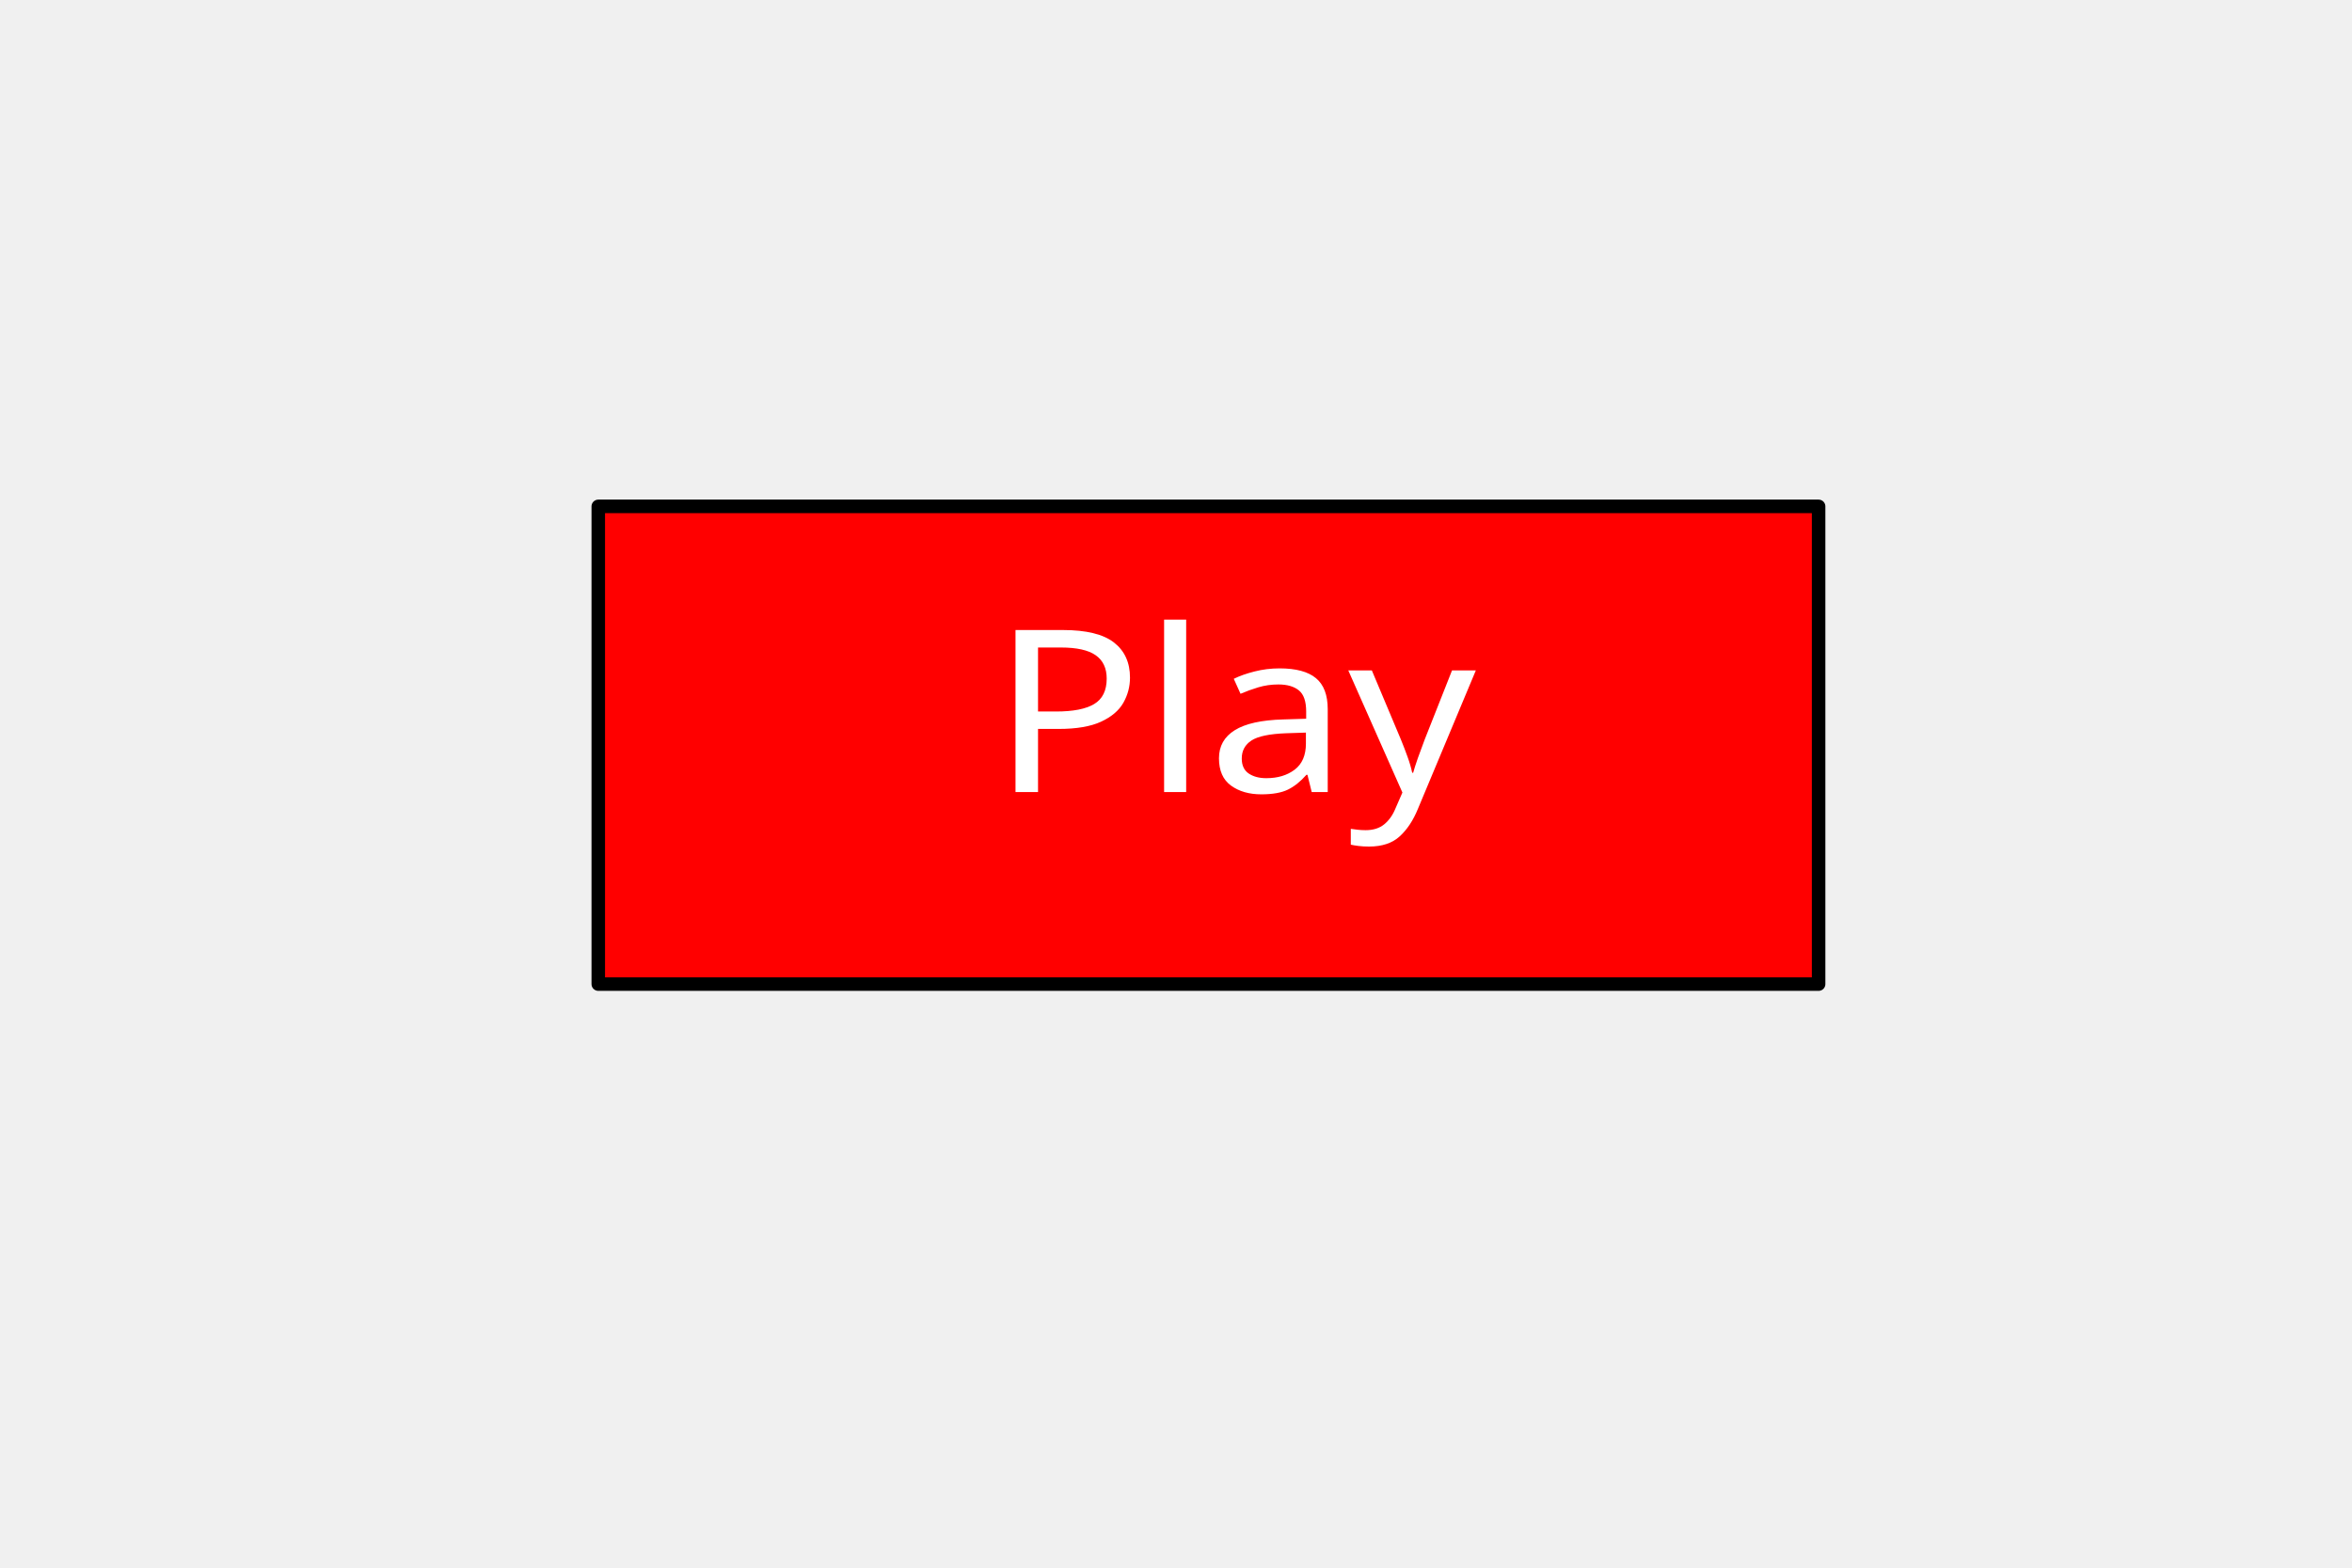
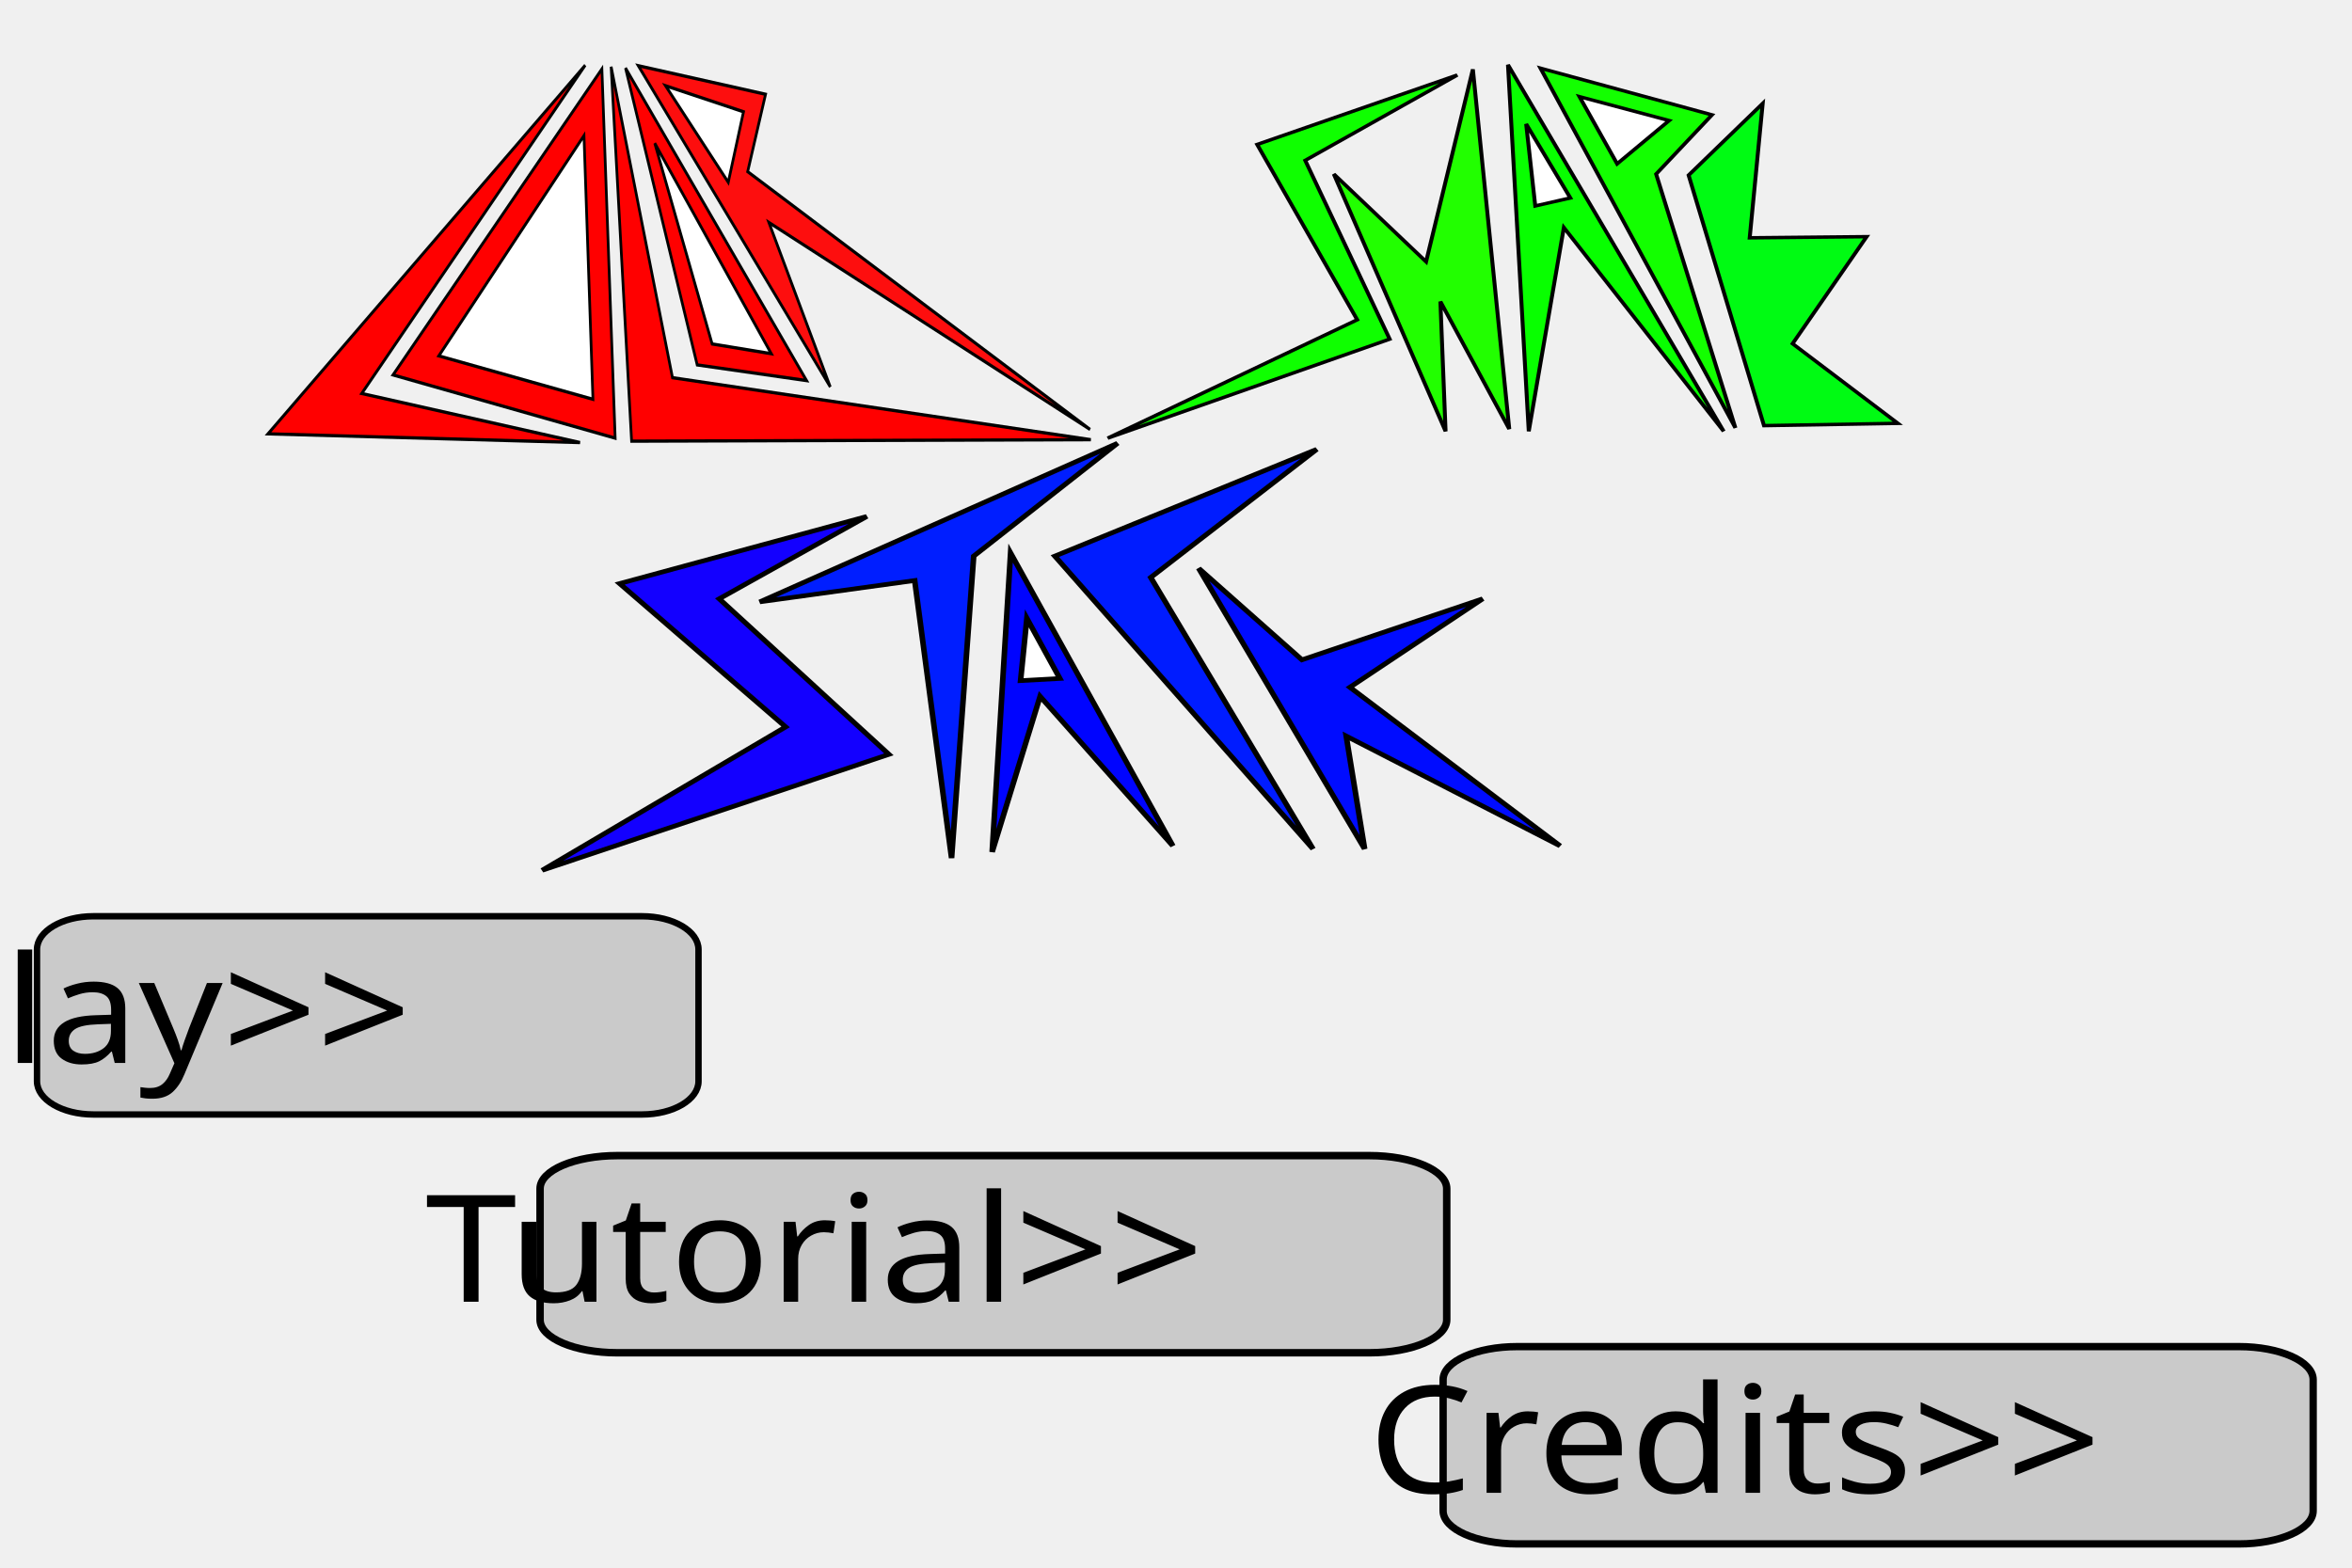
<svg xmlns="http://www.w3.org/2000/svg" width="600" height="400" viewBox="0 0 600 400" id="svg2" version="1.1">
-   <defs id="defs4" />
+   <defs id="defs4">
+   </defs>
  <g id="layer1" transform="translate(0,-652.3623)">
-     <rect style="opacity:1;fill:#ff0000;fill-opacity:1;fill-rule:nonzero;stroke:#000000;stroke-width:3.448;stroke-linecap:butt;stroke-linejoin:round;stroke-miterlimit:4;stroke-dasharray:none;stroke-dashoffset:0;stroke-opacity:1" id="rect4136" width="311.314" height="121.891" x="152.619" y="781.566" />
-     <text xml:space="preserve" style="font-style:normal;font-weight:normal;font-size:6.085px;line-height:161%;font-family:Sans;text-align:center;letter-spacing:0px;word-spacing:0px;text-anchor:middle;fill:#ffffff;fill-opacity:1;stroke:none;stroke-width:1px;stroke-linecap:butt;stroke-linejoin:miter;stroke-opacity:1" x="303.459" y="897.738" id="text4138" transform="scale(1.050648,0.9517939)">
-       <tspan id="tspan4140" x="303.459" y="897.738" style="font-size:60.847px;fill:#ffffff;fill-opacity:1">Play</tspan>
-     </text>
+     <g id="g4180" transform="matrix(0.6897351,0,0,0.8351493,58.21205,103.1804)" style="fill:#000000;fill-opacity:1">
+       <path id="path4142" d="m 146.959,678.376 26.505,90.693 40.453,4.79 z" style="fill:#ff0000;fill-opacity:1;fill-rule:evenodd;stroke:#000000;stroke-width:1px;stroke-linecap:butt;stroke-linejoin:miter;stroke-opacity:1" />
+       <path id="path4136" d="M 132.049,677.509 14.716,790.132 130.133,792.794 49.394,777.803 Z" style="fill:#ff0000;fill-opacity:1;fill-rule:evenodd;stroke:#000000;stroke-width:1px;stroke-linecap:butt;stroke-linejoin:miter;stroke-opacity:1" />
+       <path id="path4138" d="m 60.966,772.131 77.248,-93.467 4.912,112.776 z" style="fill:#ff0000;fill-opacity:1;fill-rule:evenodd;stroke:#000000;stroke-width:1px;stroke-linecap:butt;stroke-linejoin:miter;stroke-opacity:1" />
+       <path id="path4140" d="m 141.639,677.975 7.563,114.394 169.845,-0.445 -154.722,-18.948 z" style="fill:#ff0000;fill-opacity:1;fill-rule:evenodd;stroke:#000000;stroke-width:1px;stroke-linecap:butt;stroke-linejoin:miter;stroke-opacity:1" />
+       <path id="path4144" d="m 151.672,677.658 71.012,98.135 -22.698,-50.237 118.791,63.24 -126.642,-78.771 6.617,-23.641 z" style="fill:#fd0e0e;fill-opacity:1;fill-rule:evenodd;stroke:#000000;stroke-width:1px;stroke-linecap:butt;stroke-linejoin:miter;stroke-opacity:1" />
+       <path id="path4146" d="m 131.59,699.026 3.315,80.545 -57.011,-13.258 z" style="fill:#ffffff;fill-opacity:1;fill-rule:evenodd;stroke:#000000;stroke-width:1px;stroke-linecap:butt;stroke-linejoin:miter;stroke-opacity:1" />
+       <path id="path4148" d="m 157.775,701.346 43.09,64.303 -21.876,-2.983 z" style="fill:#ffffff;fill-opacity:1;fill-rule:evenodd;stroke:#000000;stroke-width:1px;stroke-linecap:butt;stroke-linejoin:miter;stroke-opacity:1" />
+       <path id="path4150" d="m 161.752,683.779 28.837,7.955 -5.635,21.545 z" style="fill:#ffffff;fill-opacity:1;fill-rule:evenodd;stroke:#000000;stroke-width:1px;stroke-linecap:butt;stroke-linejoin:miter;stroke-opacity:1" />
+     </g>
+     <g id="g4190" transform="matrix(1.000229,0,0,0.8762579,-58.57794,68.85334)">
+       <path id="path4152" d="m 430.235,687.757 -51.045,20.219 25.522,51.045 -63.64,34.472 71.927,-28.837 -21.545,-52.039 z" style="fill:#0fff00;fill-opacity:1;fill-rule:evenodd;stroke:#000000;stroke-width:1px;stroke-linecap:butt;stroke-linejoin:miter;stroke-opacity:1" />
+       <path id="path4154" d="m 398.746,716.594 28.506,74.91 -1.326,-37.786 17.567,37.123 -9.281,-104.741 -11.933,56.017 z" style="fill:#22ff00;fill-opacity:1;fill-rule:evenodd;stroke:#000000;stroke-width:1px;stroke-linecap:butt;stroke-linejoin:miter;stroke-opacity:1" />
+       <path id="path4156" d="m 448.465,791.503 -5.303,-106.73 55.022,106.73 -40.77,-59.331 z" style="fill:#08ff00;fill-opacity:1;fill-rule:evenodd;stroke:#000000;stroke-width:1px;stroke-linecap:butt;stroke-linejoin:miter;stroke-opacity:1" />
+       <path id="path4158" d="m 501.167,790.509 -49.719,-104.741 43.753,13.59 -14.253,17.236 z" style="fill:#13ff00;fill-opacity:1;fill-rule:evenodd;stroke:#000000;stroke-width:1px;stroke-linecap:butt;stroke-linejoin:miter;stroke-opacity:1" />
+       <path id="path4160" d="m 489.235,716.925 19.225,72.921 34.14,-0.663 -26.848,-23.202 18.893,-31.157 -29.831,0.331 3.315,-39.112 z" style="fill:#00fb13;fill-opacity:1;fill-rule:evenodd;stroke:#000000;stroke-width:1px;stroke-linecap:butt;stroke-linejoin:miter;stroke-opacity:1" />
+       <path id="path4162" d="m 447.802,702.009 11.27,21.545 -8.949,2.32 z" style="fill:#ffffff;fill-opacity:1;fill-rule:evenodd;stroke:#000000;stroke-width:1px;stroke-linecap:butt;stroke-linejoin:miter;stroke-opacity:1" />
+       <path id="path4164" d="m 461.392,694.054 9.612,19.556 13.258,-12.595 z" style="fill:#ffffff;fill-opacity:1;fill-rule:evenodd;stroke:#000000;stroke-width:1px;stroke-linecap:butt;stroke-linejoin:miter;stroke-opacity:1" />
+     </g>
+     <g id="g4206" transform="matrix(1.41922,0,0,1.174032,11.30756,-168.8514)">
+       <path id="path4170" d="m 128.606,830.284 64.303,-34.472 -25.854,24.528 -3.978,65.629 -6.629,-60.326 z" style="fill:#001eff;fill-opacity:1;fill-rule:evenodd;stroke:#000000;stroke-width:1px;stroke-linecap:butt;stroke-linejoin:miter;stroke-opacity:1" />
+       <g id="g4199">
+         <path style="fill:#1300ff;fill-opacity:1;fill-rule:evenodd;stroke:#000000;stroke-width:1px;stroke-linecap:butt;stroke-linejoin:miter;stroke-opacity:1" d="m 147.831,811.722 -44.416,14.584 29.831,31.157 -43.753,31.157 62.314,-25.191 -30.494,-33.809 z" id="path4166" />
+         <path style="fill:#0004ff;fill-opacity:1;fill-rule:evenodd;stroke:#000000;stroke-width:1px;stroke-linecap:butt;stroke-linejoin:miter;stroke-opacity:1" d="m 170.37,884.644 3.315,-64.966 29.168,63.64 -23.865,-32.483 z" id="path4172" />
+         <path style="fill:#001cff;fill-opacity:1;fill-rule:evenodd;stroke:#000000;stroke-width:1px;stroke-linecap:butt;stroke-linejoin:miter;stroke-opacity:1" d="m 228.707,797.138 -47.067,23.202 46.404,63.64 -29.168,-59 z" id="path4174" />
+         <path style="fill:#000cff;fill-opacity:1;fill-rule:evenodd;stroke:#000000;stroke-width:1px;stroke-linecap:butt;stroke-linejoin:miter;stroke-opacity:1" d="m 207.494,822.992 29.831,60.989 -3.315,-24.528 38.449,23.865 -37.786,-34.472 23.865,-19.225 -32.483,13.258 z" id="path4176" />
+         <path style="fill:#ffffff;fill-opacity:1;fill-rule:evenodd;stroke:#000000;stroke-width:1px;stroke-linecap:butt;stroke-linejoin:miter;stroke-opacity:1" d="m 176.611,833.873 -1.132,13.533 7.058,-0.469 z" id="path4178" />
+       </g>
+     </g>
+     <g id="g4262">
+       <g id="g4257" transform="translate(-56.25059,-46.87549)">
+         <rect style="opacity:1;fill:#cacaca;fill-opacity:1;fill-rule:nonzero;stroke:#000000;stroke-width:1.635;stroke-linecap:butt;stroke-linejoin:round;stroke-miterlimit:4;stroke-dasharray:none;stroke-dashoffset:0;stroke-opacity:1" id="rect4136" width="168.75" height="50.578" x="65.689" y="933.022" rx="14.39" ry="8.473" />
+         <text xml:space="preserve" style="font-style:normal;font-weight:normal;font-size:40px;line-height:161%;font-family:Sans;text-align:center;letter-spacing:0px;word-spacing:0px;text-anchor:middle;fill:#000000;fill-opacity:1;stroke:none;stroke-width:1px;stroke-linecap:butt;stroke-linejoin:miter;stroke-opacity:1" x="138.597" y="1019.6" id="text4138" transform="scale(1.050648,0.9517939)">
+           <tspan id="tspan4140" x="138.597" y="1019.6" style="font-size:40px;fill:#000000;fill-opacity:1">Play&gt;&gt;</tspan>
+         </text>
+       </g>
+       <g id="g4274" transform="translate(-69.55439,11.88748)">
+         <rect style="opacity:1;fill:#cacaca;fill-opacity:1;fill-rule:nonzero;stroke:#000000;stroke-width:1.909;stroke-linecap:butt;stroke-linejoin:round;stroke-miterlimit:4;stroke-dasharray:none;stroke-dashoffset:0;stroke-opacity:1" id="rect4136-3" width="231.289" height="50.304" x="207.328" y="935.334" rx="19.723" ry="8.427" />
+         <text xml:space="preserve" style="font-style:normal;font-weight:normal;font-size:40px;line-height:161%;font-family:Sans;text-align:center;letter-spacing:0px;word-spacing:0px;text-anchor:middle;fill:#000000;fill-opacity:1;stroke:none;stroke-width:1px;stroke-linecap:butt;stroke-linejoin:miter;stroke-opacity:1" x="310.755" y="1021.885" id="text4138-2" transform="scale(1.050648,0.9517939)">
+           <tspan id="tspan4140-3" x="310.755" y="1021.885" style="font-size:40px;fill:#000000;fill-opacity:1">Tutorial&gt;&gt;</tspan>
+         </text>
+       </g>
+       <rect ry="8.433" rx="18.927" y="995.953" x="368.14" height="50.342" width="221.952" id="rect4136-3-5" style="opacity:1;fill:#cacaca;fill-opacity:1;fill-rule:nonzero;stroke:#000000;stroke-width:1.871;stroke-linecap:butt;stroke-linejoin:round;stroke-miterlimit:4;stroke-dasharray:none;stroke-dashoffset:0;stroke-opacity:1" />
+       <text transform="scale(1.050648,0.9517939)" id="text4138-2-7" y="1085.594" x="457.587" style="font-style:normal;font-weight:normal;font-size:40px;line-height:161%;font-family:Sans;text-align:center;letter-spacing:0px;word-spacing:0px;text-anchor:middle;fill:#000000;fill-opacity:1;stroke:none;stroke-width:1px;stroke-linecap:butt;stroke-linejoin:miter;stroke-opacity:1" xml:space="preserve">
+         <tspan style="font-size:40px;fill:#000000;fill-opacity:1" y="1085.594" x="457.587" id="tspan4140-3-8">Credits&gt;&gt;</tspan>
+       </text>
+       <rect id="rect6579" y="683.682" x="87.223" height="50" width="49.8" style="fill:none;stroke:none" />
+       <g id="g5062" transform="translate(164.1495,13.01096)">
+         <ellipse style="opacity:0;fill:none;fill-opacity:1;fill-rule:nonzero;stroke:#000000;stroke-width:1;stroke-linecap:butt;stroke-linejoin:round;stroke-miterlimit:4;stroke-dasharray:none;stroke-dashoffset:0;stroke-opacity:1" id="path5916" cx="-233.522" cy="727.822" rx="23.699" ry="24.56" />
+         <ellipse style="opacity:0;fill:#464646;fill-opacity:1;fill-rule:nonzero;stroke:#000000;stroke-width:1;stroke-linecap:butt;stroke-linejoin:round;stroke-miterlimit:4;stroke-dasharray:none;stroke-dashoffset:0;stroke-opacity:1" id="path5918" cx="-210.685" cy="700.461" rx="30.162" ry="29.085" />
+       </g>
+     </g>
  </g>
</svg>
